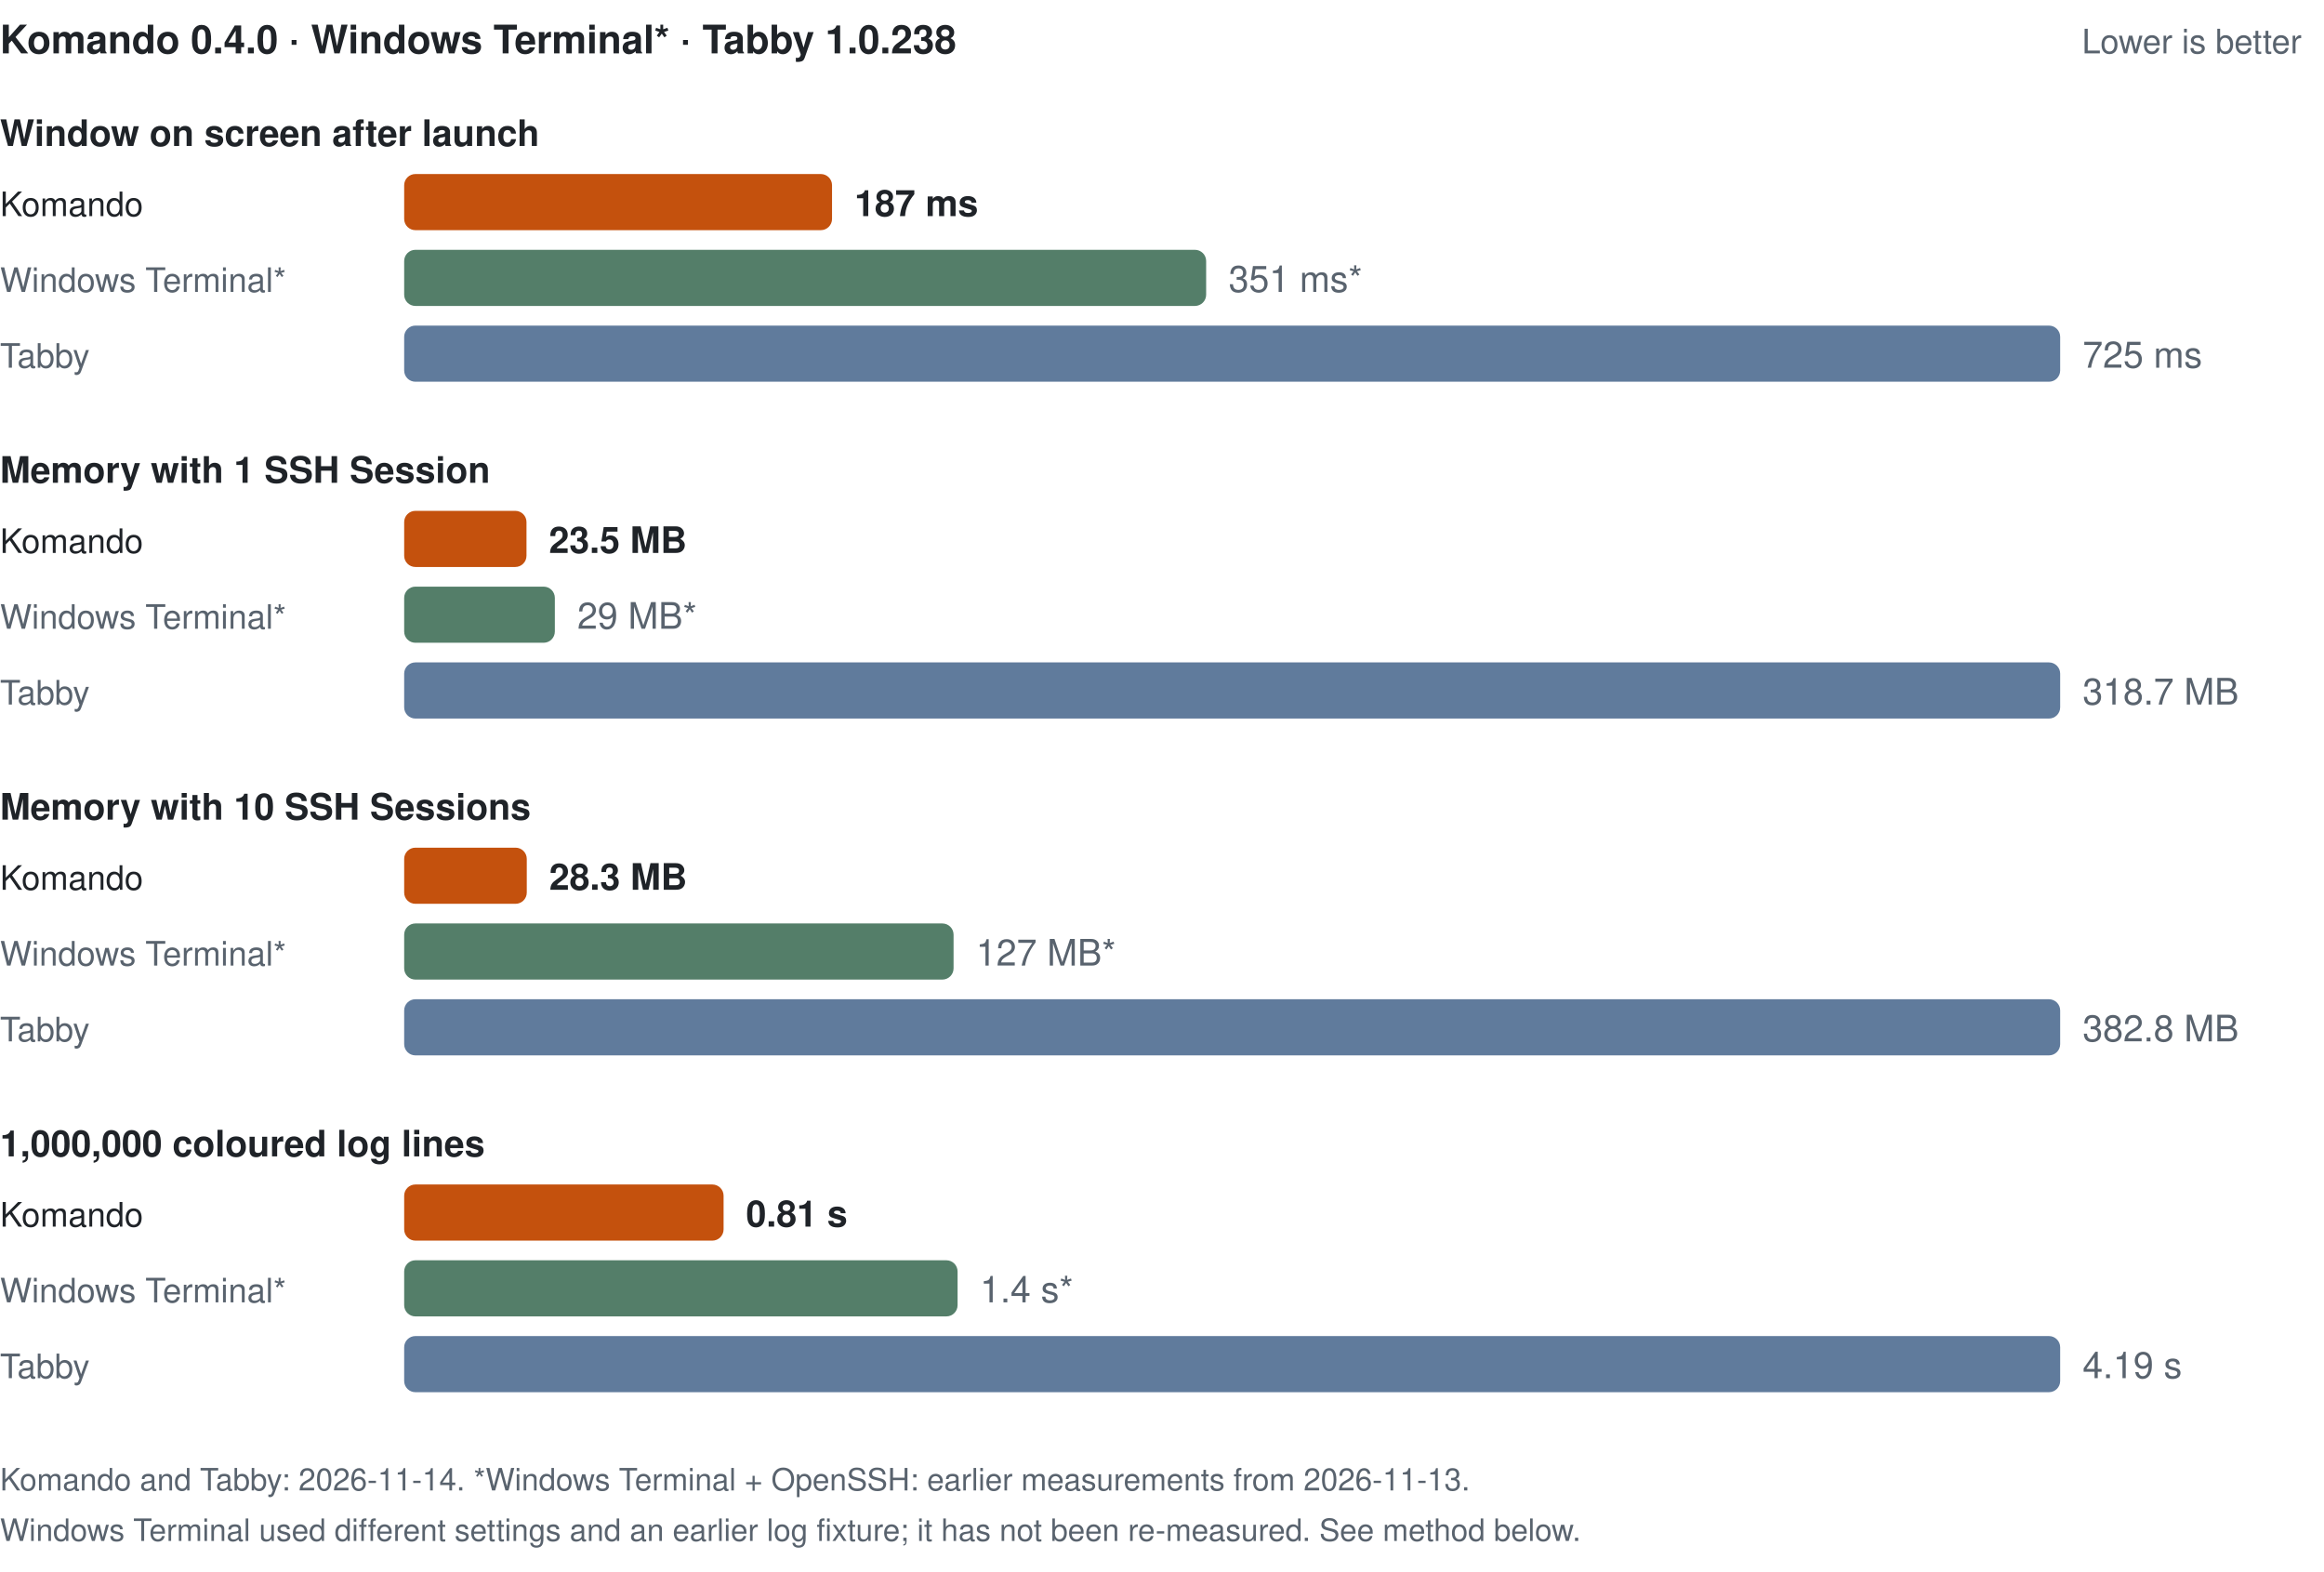
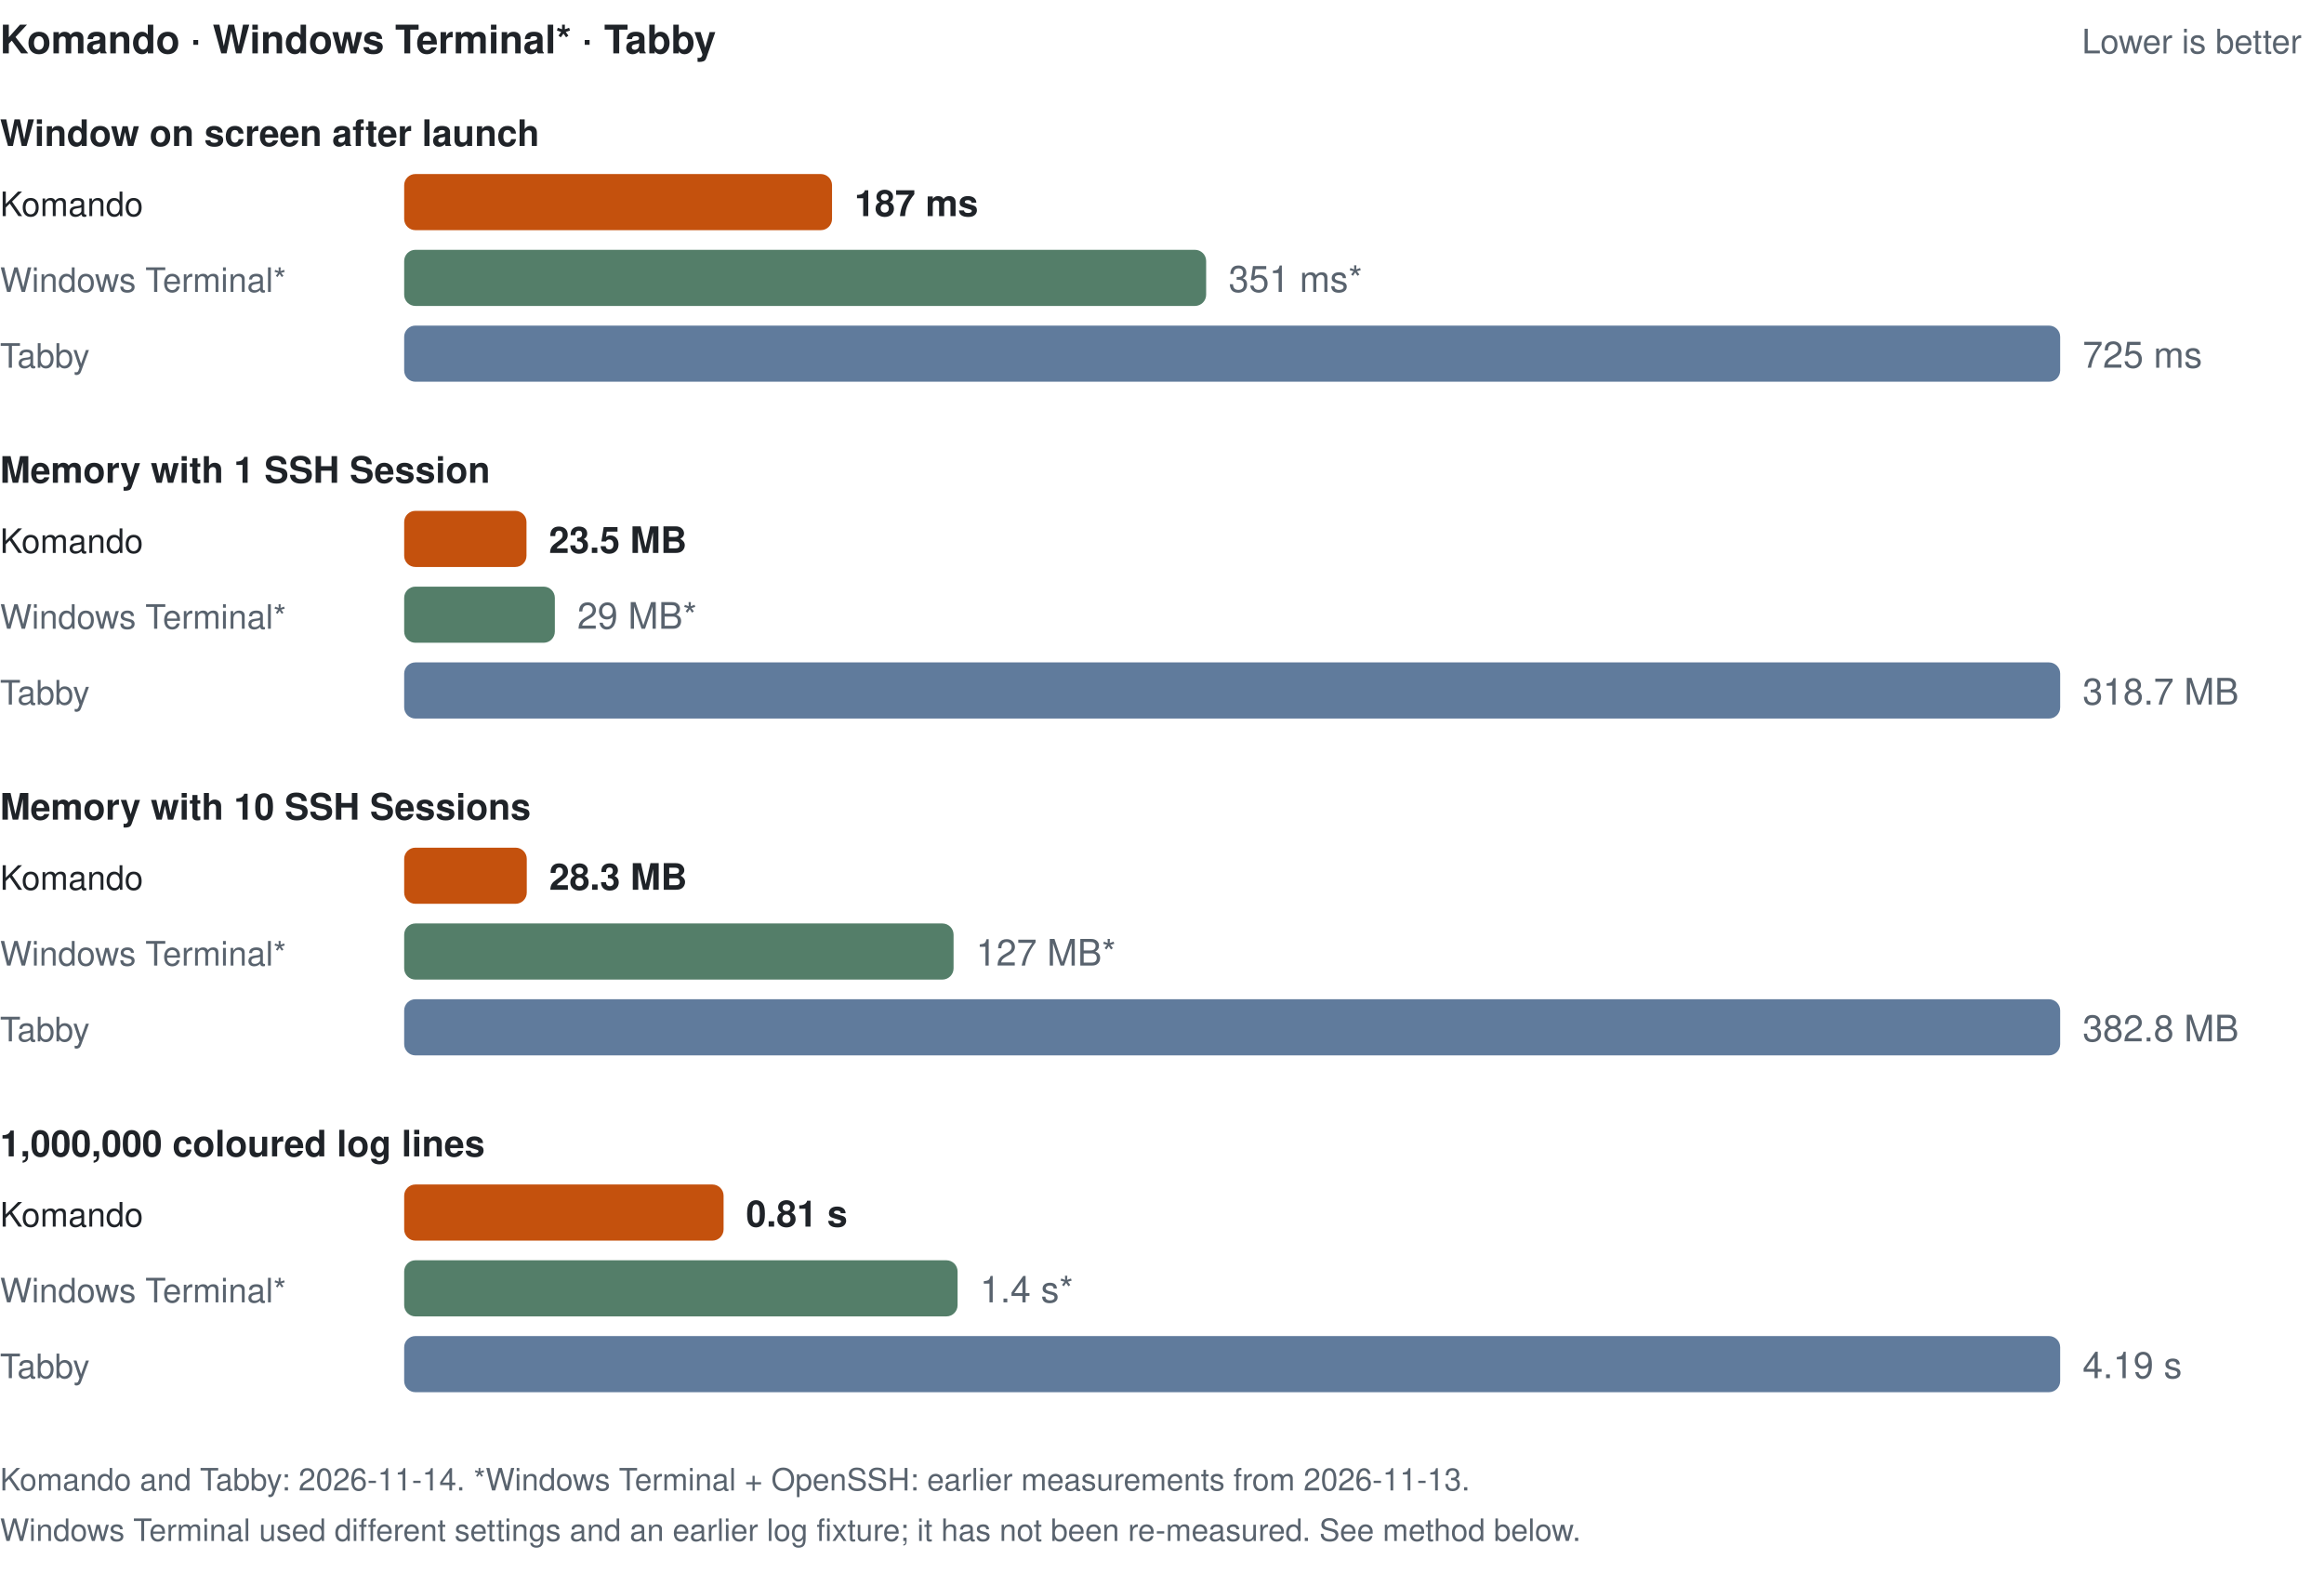
<svg xmlns="http://www.w3.org/2000/svg" viewBox="0 0 828 560" width="828" height="560" font-family="-apple-system, BlinkMacSystemFont, Segoe UI, Helvetica, Arial, sans-serif" role="img" aria-labelledby="title desc">
-   <text x="0" y="19" fill="#1f2328" font-size="14" font-weight="600">Komando 0.4.0 · Windows Terminal* · Tabby 1.0.238</text>
+   <text x="0" y="19" fill="#1f2328" font-size="14" font-weight="600">Komando · Windows Terminal* · Tabby</text>
  <text x="820" y="19" text-anchor="end" fill="#59636e" font-size="12">Lower is better</text>
  <text x="0" y="52" fill="#1f2328" font-size="13" font-weight="600">Window on screen after launch</text>
  <text x="0" y="77" fill="#1f2328" font-size="12">Komando</text>
  <rect x="144" y="62" width="152.44" height="20" rx="4" fill="#c4510d" />
  <text x="304.44" y="77" fill="#1f2328" font-size="13" font-weight="700">187 ms</text>
  <text x="0" y="104" fill="#59636e" font-size="12">Windows Terminal*</text>
  <rect x="144" y="89" width="285.73" height="20" rx="4" fill="#547e69" />
  <text x="437.73" y="104" fill="#59636e" font-size="13" font-weight="400">351 ms*</text>
  <text x="0" y="131" fill="#59636e" font-size="12">Tabby</text>
  <rect x="144" y="116" width="590.00" height="20" rx="4" fill="#607b9c" />
  <text x="742.00" y="131" fill="#59636e" font-size="13" font-weight="400">725 ms</text>
  <text x="0" y="172" fill="#1f2328" font-size="13" font-weight="600">Memory with 1 SSH Session</text>
  <text x="0" y="197" fill="#1f2328" font-size="12">Komando</text>
  <rect x="144" y="182" width="43.58" height="20" rx="4" fill="#c4510d" />
  <text x="195.58" y="197" fill="#1f2328" font-size="13" font-weight="700">23.5 MB</text>
  <text x="0" y="224" fill="#59636e" font-size="12">Windows Terminal*</text>
  <rect x="144" y="209" width="53.68" height="20" rx="4" fill="#547e69" />
  <text x="205.68" y="224" fill="#59636e" font-size="13" font-weight="400">29 MB*</text>
  <text x="0" y="251" fill="#59636e" font-size="12">Tabby</text>
  <rect x="144" y="236" width="590.00" height="20" rx="4" fill="#607b9c" />
  <text x="742.00" y="251" fill="#59636e" font-size="13" font-weight="400">318.7 MB</text>
  <text x="0" y="292" fill="#1f2328" font-size="13" font-weight="600">Memory with 10 SSH Sessions</text>
  <text x="0" y="317" fill="#1f2328" font-size="12">Komando</text>
  <rect x="144" y="302" width="43.68" height="20" rx="4" fill="#c4510d" />
  <text x="195.68" y="317" fill="#1f2328" font-size="13" font-weight="700">28.3 MB</text>
  <text x="0" y="344" fill="#59636e" font-size="12">Windows Terminal*</text>
  <rect x="144" y="329" width="195.74" height="20" rx="4" fill="#547e69" />
  <text x="347.74" y="344" fill="#59636e" font-size="13" font-weight="400">127 MB*</text>
  <text x="0" y="371" fill="#59636e" font-size="12">Tabby</text>
  <rect x="144" y="356" width="590.00" height="20" rx="4" fill="#607b9c" />
  <text x="742.00" y="371" fill="#59636e" font-size="13" font-weight="400">382.8 MB</text>
  <text x="0" y="412" fill="#1f2328" font-size="13" font-weight="600">1,000,000 coloured log lines</text>
  <text x="0" y="437" fill="#1f2328" font-size="12">Komando</text>
  <rect x="144" y="422" width="113.80" height="20" rx="4" fill="#c4510d" />
  <text x="265.80" y="437" fill="#1f2328" font-size="13" font-weight="700">0.81 s</text>
  <text x="0" y="464" fill="#59636e" font-size="12">Windows Terminal*</text>
  <rect x="144" y="449" width="197.17" height="20" rx="4" fill="#547e69" />
  <text x="349.17" y="464" fill="#59636e" font-size="13" font-weight="400">1.4 s*</text>
  <text x="0" y="491" fill="#59636e" font-size="12">Tabby</text>
  <rect x="144" y="476" width="590.00" height="20" rx="4" fill="#607b9c" />
  <text x="742.00" y="491" fill="#59636e" font-size="13" font-weight="400">4.19 s</text>
  <text x="0" y="531" fill="#59636e" font-size="11">Komando and Tabby: 2026-11-14. *Windows Terminal + OpenSSH: earlier measurements from 2026-11-13.</text>
  <text x="0" y="549" fill="#59636e" font-size="11">Windows Terminal used different settings and an earlier log fixture; it has not been re-measured. See method below.</text>
</svg>
